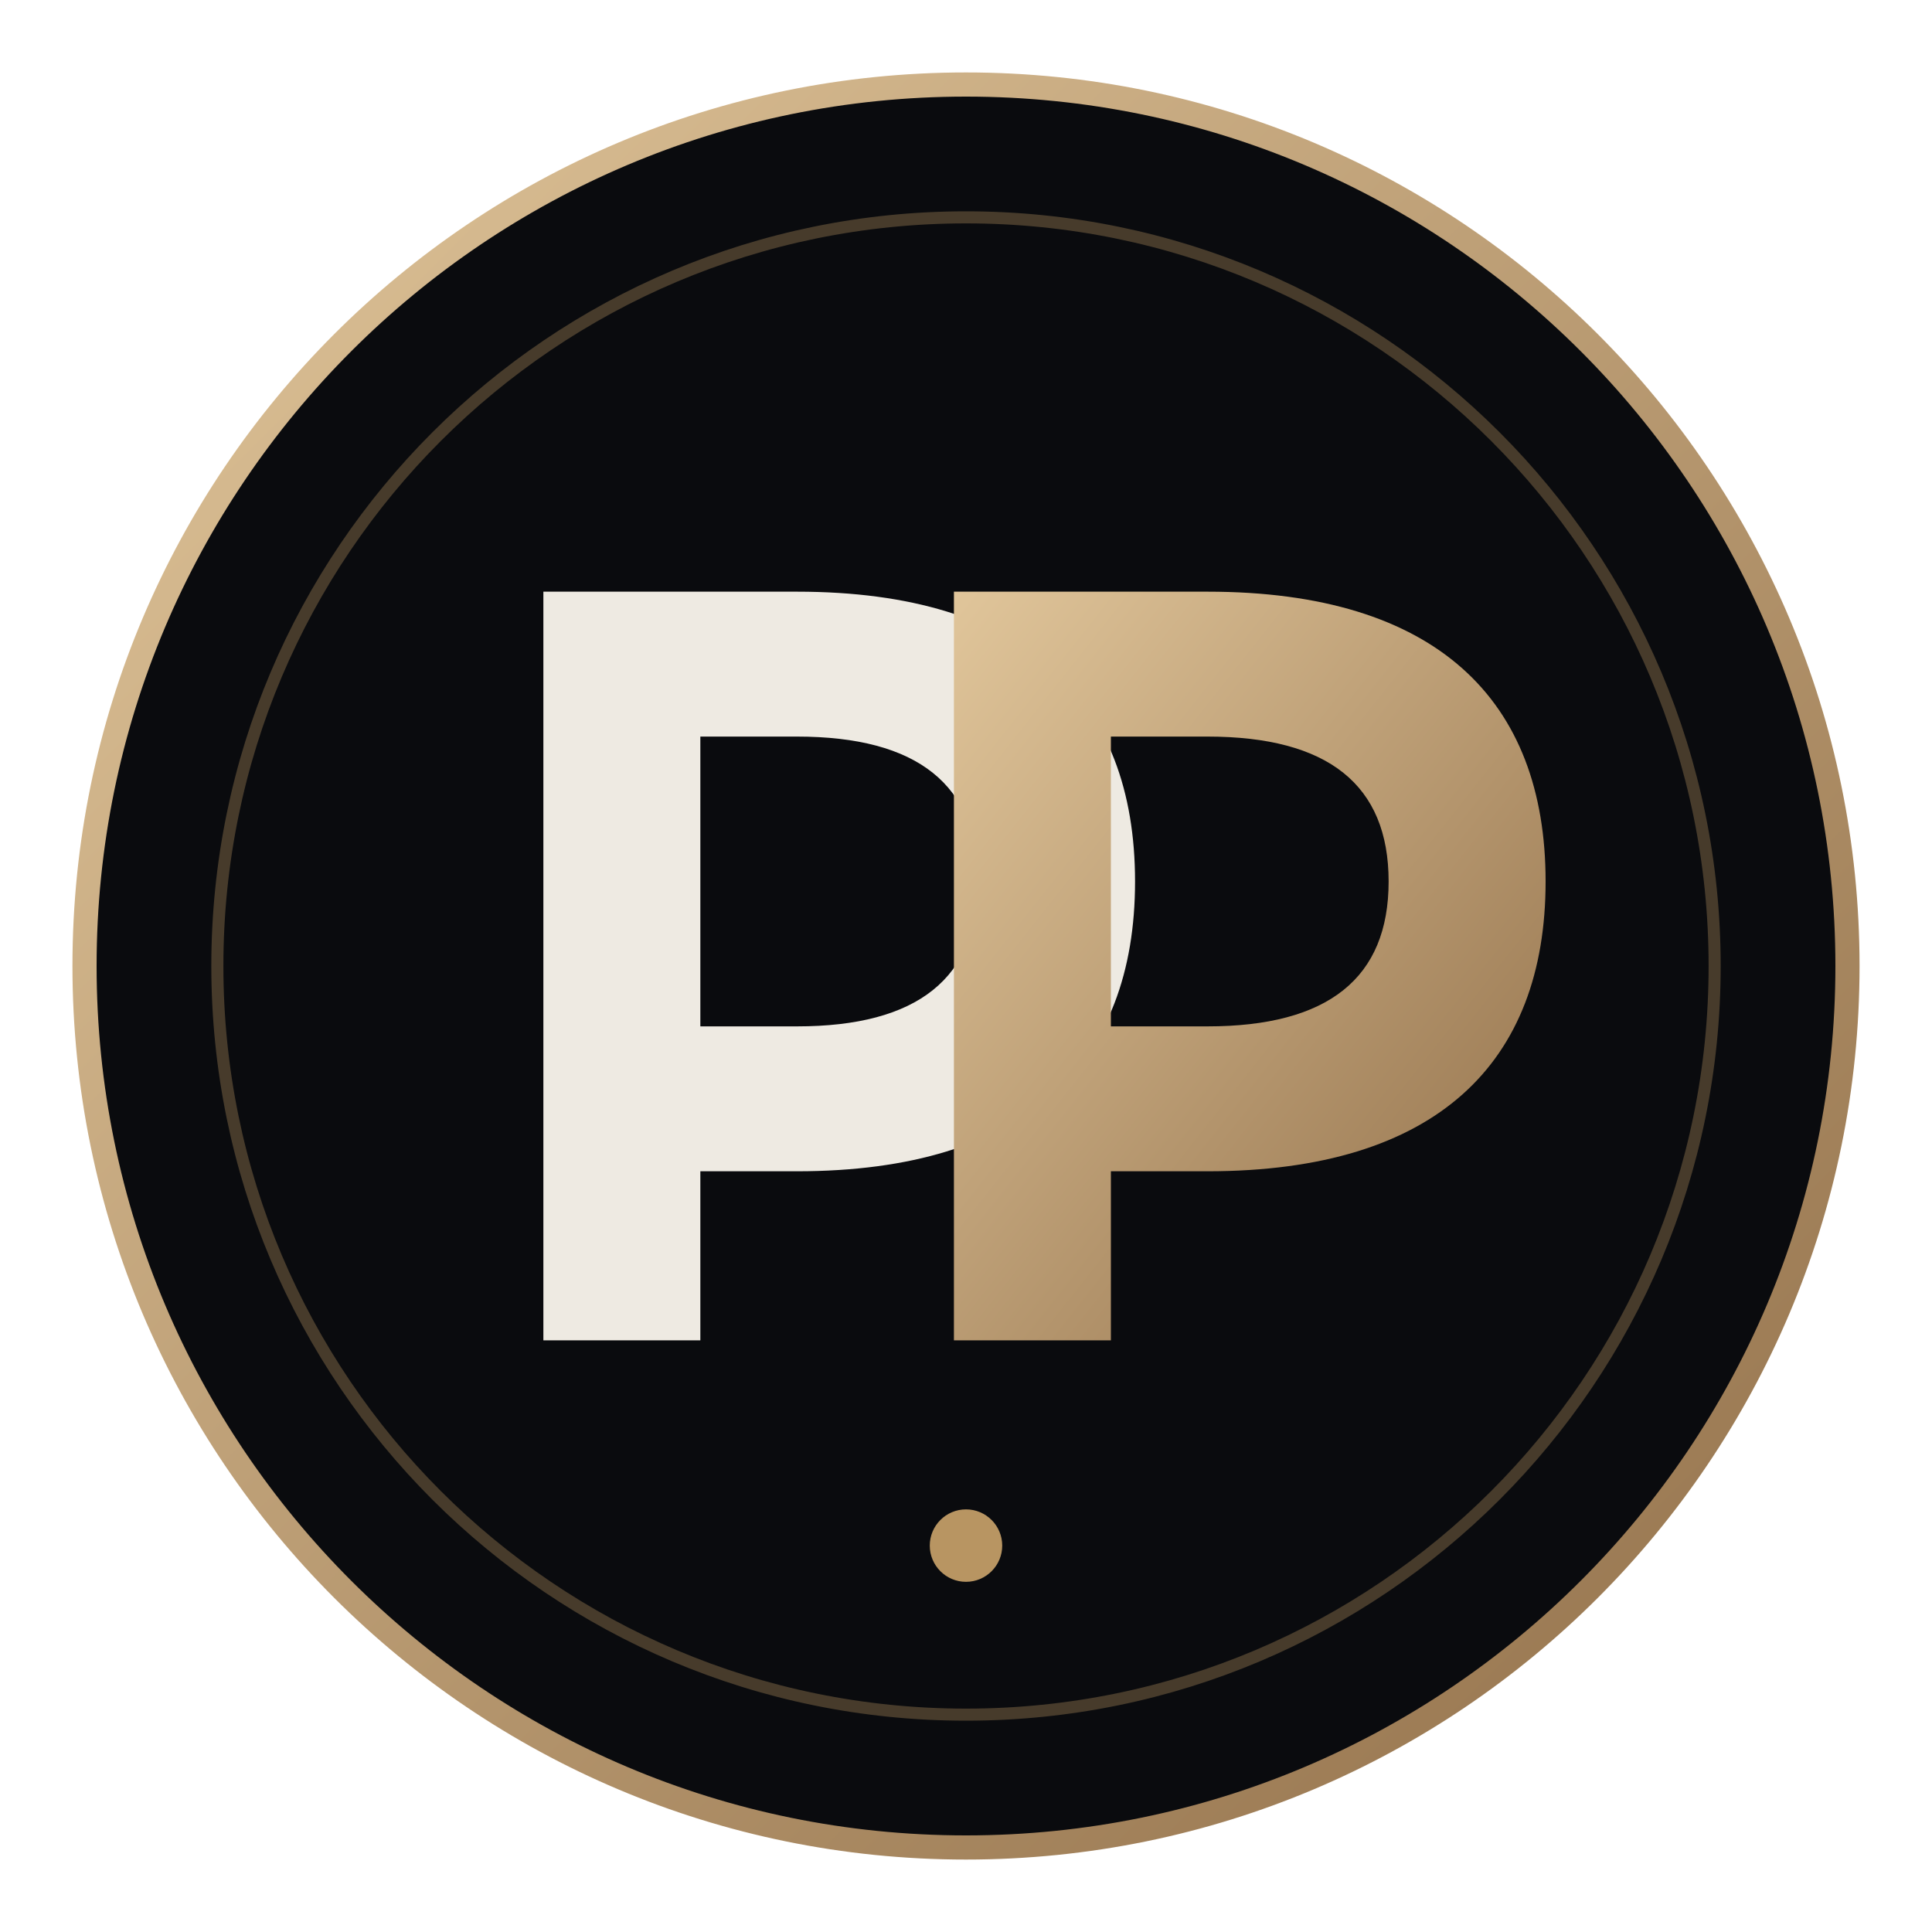
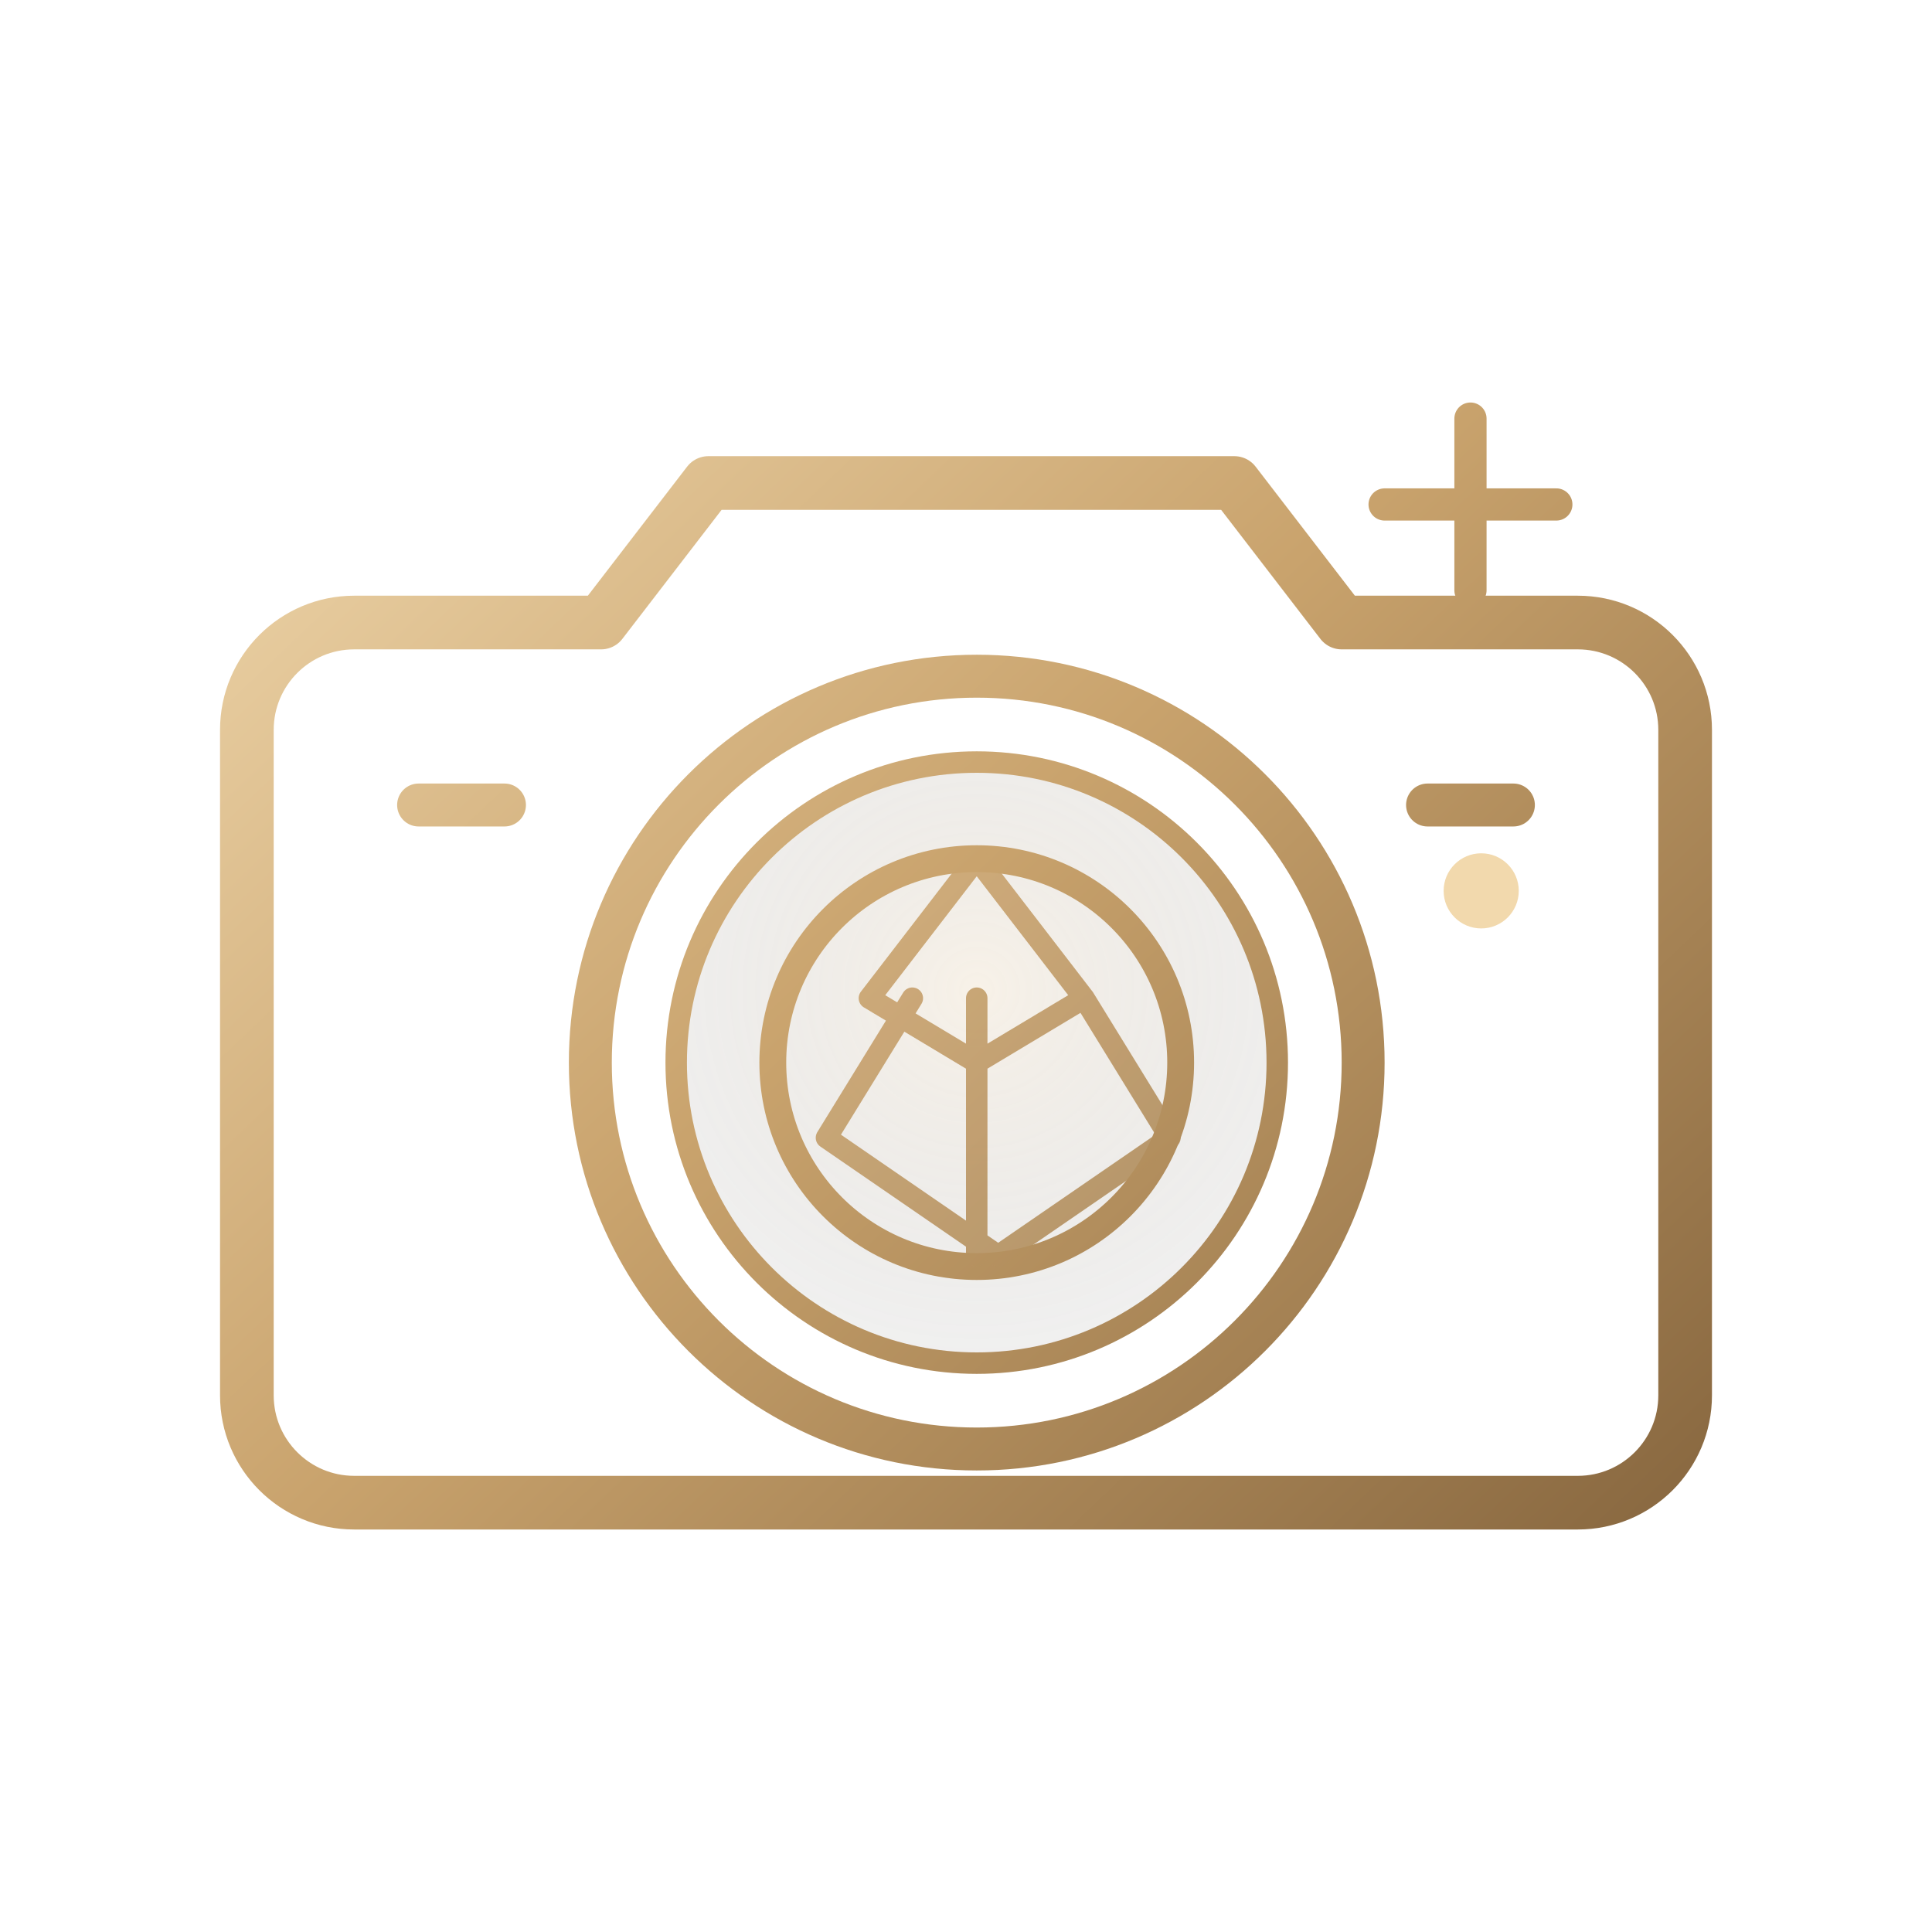
- <svg xmlns="http://www.w3.org/2000/svg" viewBox="0 0 160 160" role="img" aria-labelledby="title">
+ <svg xmlns="http://www.w3.org/2000/svg" viewBox="0 0 180 180" role="img" aria-labelledby="title desc">
  <defs>
-     <linearGradient id="g" x1="0" y1="0" x2="1" y2="1">
-       <stop stop-color="#e0c59a" />
-       <stop offset="1" stop-color="#92704a" />
+     <linearGradient id="gold" x1="20" y1="18" x2="155" y2="160" gradientUnits="userSpaceOnUse">
+       <stop stop-color="#f5dfb6" />
+       <stop offset=".48" stop-color="#c9a36d" />
+       <stop offset="1" stop-color="#80603a" />
    </linearGradient>
+     <radialGradient id="lens" cx="50%" cy="38%" r="70%">
+       <stop stop-color="#d7b47e" stop-opacity=".18" />
+       <stop offset="1" stop-color="#090a0c" stop-opacity=".05" />
+     </radialGradient>
  </defs>
-   <circle cx="80" cy="80" r="73" fill="#0a0b0e" stroke="url(#g)" stroke-width="2" />
-   <circle cx="80" cy="80" r="62" fill="none" stroke="#b89562" stroke-opacity=".35" />
-   <path d="M45 111V49h21c19 0 28 9 28 24S85 97 66 97H58v14zm13-26h8c10 0 15-4 15-12s-5-12-15-12h-8z" fill="#eeeae2" />
-   <path d="M88 111V49h21c19 0 28 9 28 24s-9 24-28 24h-8v14zm13-26h8c10 0 15-4 15-12s-5-12-15-12h-8z" fill="url(#g)" transform="translate(-9 0)" />
-   <circle cx="80" cy="128" r="3" fill="#b89562" />
+   <g fill="none" stroke="url(#gold)" stroke-linecap="round" stroke-linejoin="round">
+     <path d="M33 58h23l10-13h49l10 13h22a10 10 0 0 1 10 10v62a10 10 0 0 1-10 10H33a10 10 0 0 1-10-10V68a10 10 0 0 1 10-10Z" stroke-width="5" />
+     <path d="M39 75h8M133 75h8" stroke-width="4" />
+     <circle cx="91" cy="99" r="36" stroke-width="4" />
+     <circle cx="91" cy="99" r="28" fill="url(#lens)" stroke-width="2" />
+     <circle cx="91" cy="99" r="19" stroke-width="2.5" />
+     <path d="m91 80 10 13-10 6-10-6 10-13Zm0 19 10-6 8 13-16 11-16-11 8-13m6 0v24" stroke-width="2" opacity=".9" />
+     <path d="M137 39v16m-8-8h16" stroke-width="3" />
+   </g>
+   <circle cx="138" cy="83" r="3.5" fill="#f2d9ad" />
</svg>
